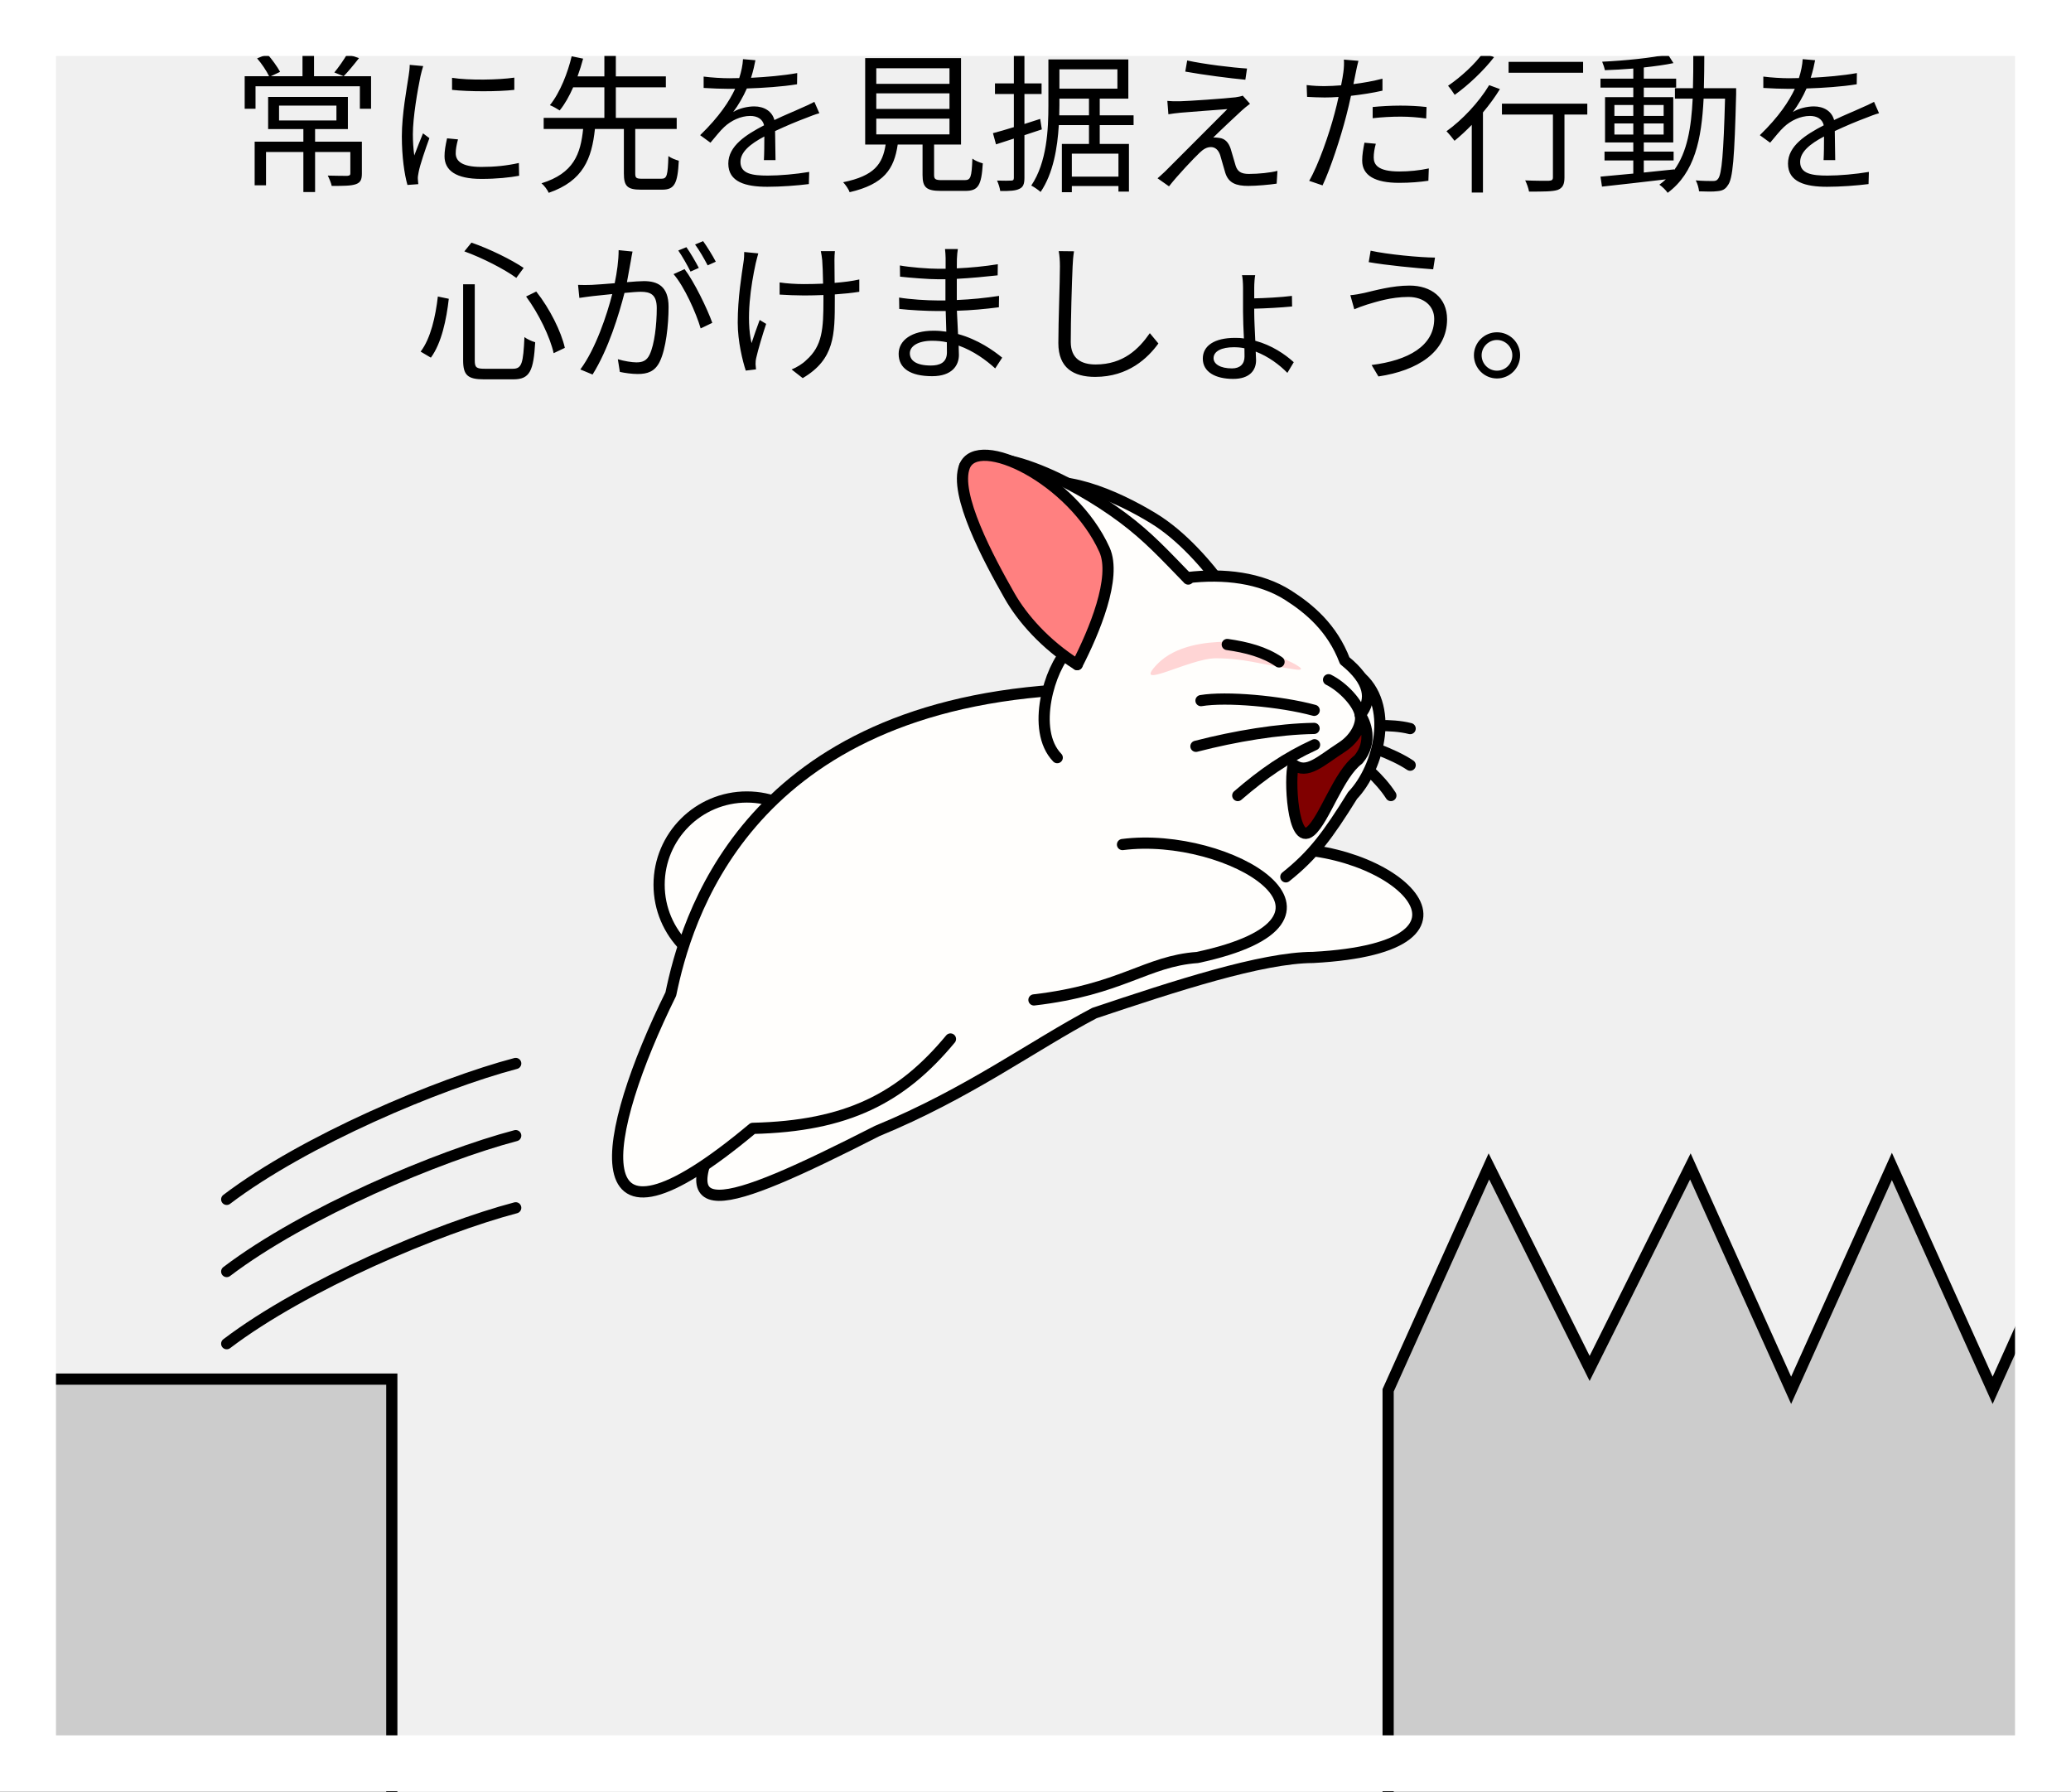
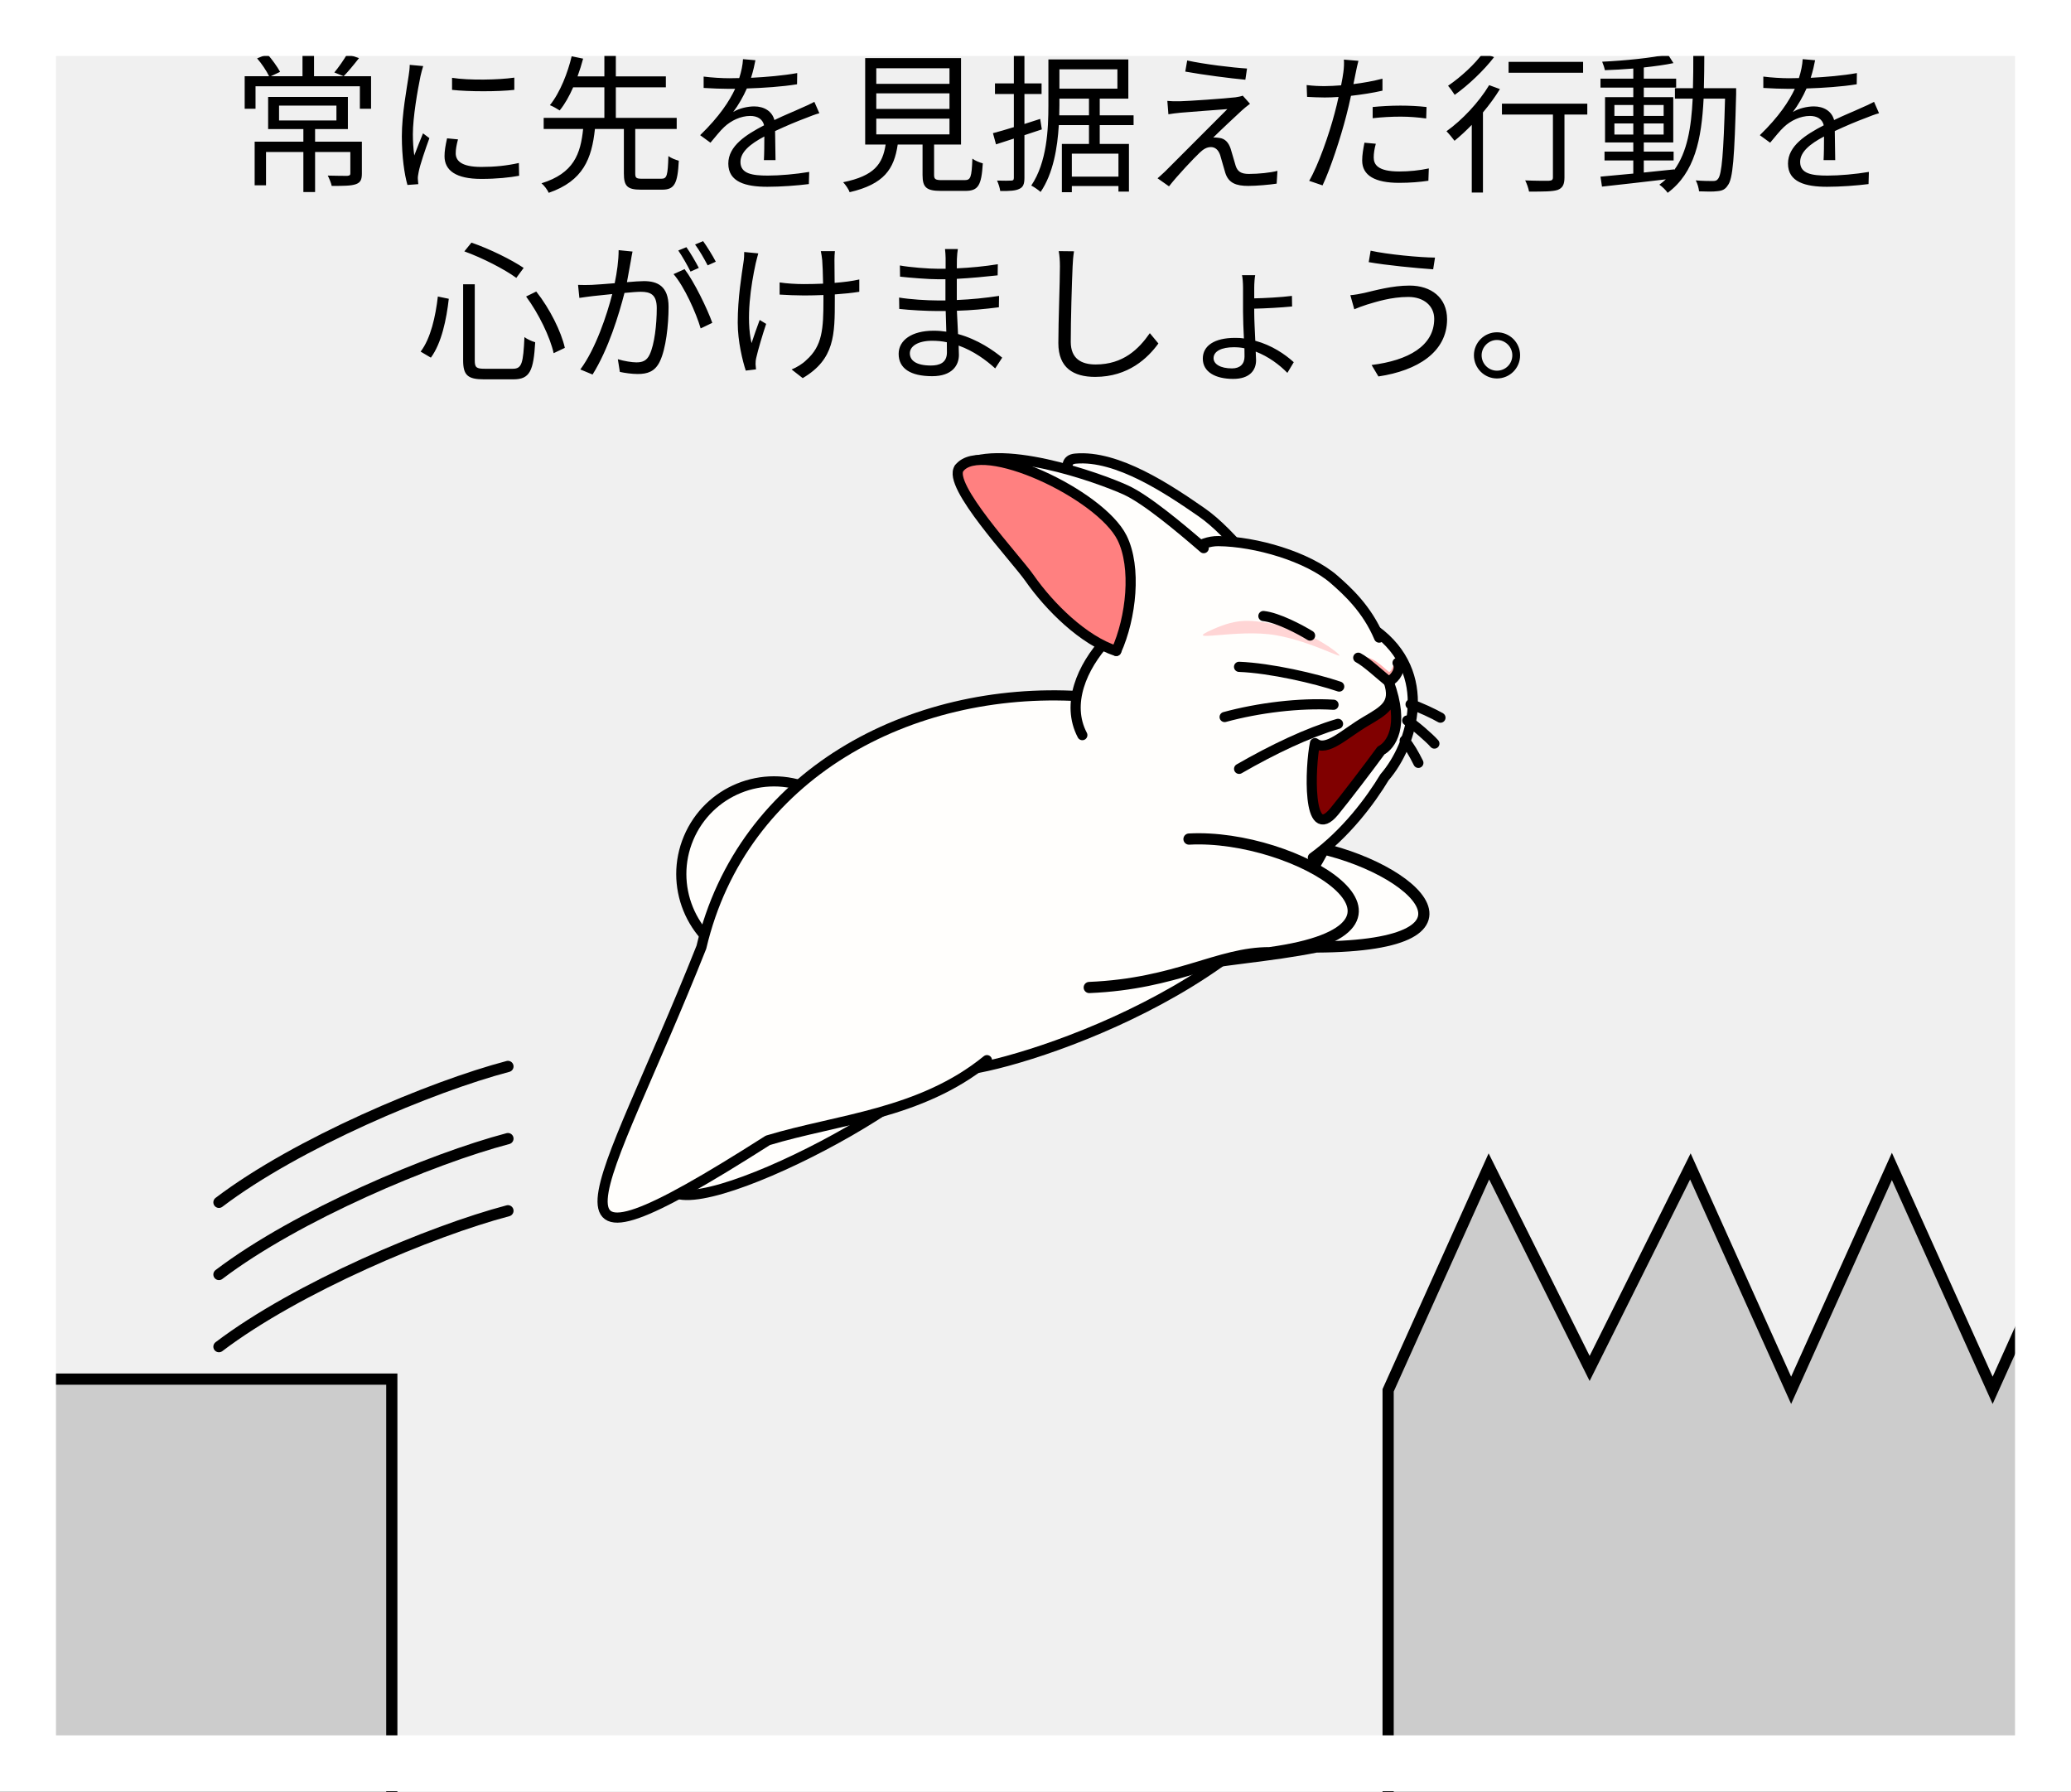
<svg xmlns="http://www.w3.org/2000/svg" xmlns:xlink="http://www.w3.org/1999/xlink" width="370" height="320" id="svg2" version="1.1" enable-background="new">
  <defs id="defs4">
    <linearGradient id="linearGradient12499-5-3">
      <stop id="stop12501-0-8" offset="0" style="stop-color:#ffd5d5;stop-opacity:1;" />
      <stop id="stop12503-9-9" offset="1" style="stop-color:#ffd5d5;stop-opacity:0;" />
    </linearGradient>
    <linearGradient id="linearGradient12499-5">
      <stop id="stop12501-0" offset="0" style="stop-color:#ffd5d5;stop-opacity:1;" />
      <stop id="stop12503-9" offset="1" style="stop-color:#ffd5d5;stop-opacity:0;" />
    </linearGradient>
    <linearGradient id="linearGradient12499-8">
      <stop id="stop12501-6" offset="0" style="stop-color:#ffd5d5;stop-opacity:1;" />
      <stop id="stop12503-0" offset="1" style="stop-color:#ffd5d5;stop-opacity:0;" />
    </linearGradient>
    <linearGradient gradientTransform="translate(0,-7)" gradientUnits="userSpaceOnUse" y2="78.526" x2="178.782" y1="135.026" x1="175.86" id="linearGradient12505-2" xlink:href="#linearGradient12499-8" />
    <linearGradient id="linearGradient12499-9">
      <stop id="stop12501-8" offset="0" style="stop-color:#ffd5d5;stop-opacity:1;" />
      <stop id="stop12503-6" offset="1" style="stop-color:#ffd5d5;stop-opacity:0;" />
    </linearGradient>
    <linearGradient gradientTransform="translate(0,-7)" gradientUnits="userSpaceOnUse" y2="78.526" x2="178.782" y1="135.026" x1="175.86" id="linearGradient12505-1" xlink:href="#linearGradient12499-9" />
    <linearGradient id="linearGradient12499">
      <stop id="stop12501" offset="0" style="stop-color:#ffd5d5;stop-opacity:1;" />
      <stop id="stop12503" offset="1" style="stop-color:#ffd5d5;stop-opacity:0;" />
    </linearGradient>
    <linearGradient xlink:href="#linearGradient12499" id="linearGradient4842" gradientUnits="userSpaceOnUse" gradientTransform="matrix(0.9832367,-0.1823339,0.1823339,0.9832367,74.73669,42.60225)" x1="175.86" y1="135.026" x2="180.123" y2="104.201" />
    <linearGradient xlink:href="#linearGradient12499-5" id="linearGradient4848" gradientUnits="userSpaceOnUse" gradientTransform="matrix(0.9958606,-0.09089341,0.09089341,0.9958606,90.23407,51.0497)" x1="184.389" y1="140.775" x2="178.004" y2="106.502" />
    <linearGradient xlink:href="#linearGradient12499-5-3" id="linearGradient4854" gradientUnits="userSpaceOnUse" gradientTransform="matrix(0.9985031,0.05469451,-0.05469451,0.9985031,114.0699,56.17685)" x1="186.741" y1="139.741" x2="168.636" y2="87.226" />
  </defs>
  <g id="layer2" style="display:none">
    <path style="fill:none;stroke:#0000ff;stroke-width:1px;stroke-linecap:butt;stroke-linejoin:miter;stroke-opacity:1" d="M 10,310 360,10" id="path3025" />
    <path style="fill:none;stroke:#0000ff;stroke-width:1px;stroke-linecap:butt;stroke-linejoin:miter;stroke-opacity:1" d="M 10,10 360,310" id="path3027" />
    <path style="display:inline;fill:none;stroke:#ff0000;stroke-width:1px;stroke-linecap:butt;stroke-linejoin:miter;stroke-opacity:1" d="M 10,0 V 320" id="path3006" />
    <path style="display:inline;fill:none;stroke:#ff0000;stroke-width:1px;stroke-linecap:butt;stroke-linejoin:miter;stroke-opacity:1" d="M 360,0 V 320" id="path3010" />
    <path style="display:inline;fill:none;stroke:#ff0000;stroke-width:1px;stroke-linecap:butt;stroke-linejoin:miter;stroke-opacity:1" d="M 0,10 370,10" id="path3016" />
    <path transform="translate(84.7158,27.7117)" style="display:inline;fill:none;stroke:#ff0000;stroke-width:1px;stroke-linecap:butt;stroke-linejoin:miter;stroke-opacity:1" d="M -84.716,282.288 H 285.284" id="path3018" />
  </g>
  <g id="layer4" style="display:inline">
    <path style="display:inline;fill:#cccccc;stroke:#000000;stroke-width:2;stroke-linecap:butt;stroke-linejoin:miter;stroke-opacity:1" d="M -30,246.368 H 70 l -2.27e-4,90 H 248 v -88 l 18,-40 18,36.091 18,-36.091 18,40 18,-40 18,40 18,-40 18,40 2,148 H -30 Z" id="path53277" />
  </g>
  <g id="g24381" style="display:none">
    <path id="path24321" d="m 215.16,186.639 c 13.738,-4.337 22.746,-7.337 30.886,-13.733 14.702,-2.396 5.585,-15.633 -6.664,-15.681" style="display:inline;fill:#fffefc;fill-opacity:1;stroke:#000000;stroke-width:2;stroke-linecap:round;stroke-linejoin:round;stroke-opacity:1" />
    <circle style="display:inline;opacity:1;fill:#fffefc;fill-opacity:1;stroke:#000000;stroke-width:2;stroke-linecap:round;stroke-linejoin:round;stroke-miterlimit:4;stroke-dasharray:none;stroke-opacity:1" id="circle24323" cx="122.582" cy="176.925" r="15.405" />
    <path id="path24325" d="m 185.429,117.263 c -44.627,-5.716 -63.798,21.617 -67.453,37.822 -3.53,15.65 -0.667,55.246 45.533,46.772 31.01,-5.688 39.862,-9.56 54.494,-17.466 9.675,-5.228 21.731,-17.731 21.815,-27.124" style="display:inline;fill:#fffefc;fill-opacity:1;stroke:#000000;stroke-width:2;stroke-linecap:round;stroke-linejoin:round;stroke-opacity:1" />
    <path id="path24327" d="m 246.111,120.422 -8.809,37.659 -47.054,-35.449 10.717,-19.899 15.993,-1.977 z" style="display:inline;opacity:1;fill:#fffefc;fill-opacity:1;stroke:none;stroke-width:2;stroke-linecap:round;stroke-linejoin:round;stroke-miterlimit:4;stroke-dasharray:none;stroke-opacity:1" />
    <path id="path24329" d="m 125.208,188.499 c -7.503,6.474 -9.214,15.181 -5.494,18.041 2.732,2.101 10.574,1.955 18.962,-0.167 11.341,1.736 22.932,-3.14 31.916,-6.863" style="display:inline;fill:#fffefc;fill-opacity:1;stroke:#000000;stroke-width:2;stroke-linecap:round;stroke-linejoin:round;stroke-opacity:1" />
    <path id="path24331" d="m 236.336,159.454 c 3.38,-0.816 6.12,-5.879 7.249,-7.49 3.227,-5.466 6.355,-14.148 6.796,-18.77 0.314,-3.297 0.944,-8.886 -5.866,-13.98" style="display:inline;fill:#fffefc;fill-opacity:1;stroke:#000000;stroke-width:2;stroke-linecap:round;stroke-linejoin:round;stroke-opacity:1" />
    <path id="path24333" d="m 219.813,101.99 c -8.384,-10.81 -25.027,-19.595 -31.6,-16.733 -6.415,2.793 1.863,14.066 10.114,20.213" style="display:inline;fill:#fffefc;fill-opacity:1;stroke:#000000;stroke-width:2;stroke-linecap:round;stroke-linejoin:round;stroke-opacity:1" />
    <path style="display:inline;fill:#fffefc;fill-opacity:1;stroke:#000000;stroke-width:2;stroke-linecap:round;stroke-linejoin:round;stroke-opacity:1" d="m 245.374,121.368 c -2.769,-12.229 -16.946,-19.995 -29.032,-19.895" id="path24335" />
    <path style="display:inline;fill:#fffefc;fill-opacity:1;stroke:#000000;stroke-width:2;stroke-linecap:round;stroke-linejoin:round;stroke-opacity:1" d="m 206.244,99.889 c -8.212,0.098 -18.415,4.853 -20.525,15.15 -1.052,5.133 -1.42,10.047 2.125,15.618" id="path24337" />
    <path style="display:inline;fill:none;stroke:#000000;stroke-width:2;stroke-linecap:round;stroke-linejoin:round;stroke-opacity:1" d="m 221.692,119.612 c 2.993,0.426 5.202,1.422 7.484,3.004" id="path24339" />
    <path style="display:inline;fill:#800000;stroke:#000000;stroke-width:2;stroke-linecap:round;stroke-linejoin:round;stroke-opacity:1" d="m 227.72,143.294 c -0.701,20.71 15.291,7.783 17.608,-4.537 l -1.561,-6.058 z" id="path24341" />
    <path style="display:inline;fill:#fffefc;fill-opacity:1;stroke:#000000;stroke-width:2;stroke-linecap:round;stroke-linejoin:round;stroke-opacity:1" d="m 215.172,159.99 c 17.807,-1.237 25.416,14.147 13.172,17.275 -4.408,2.787 -9.81,9.334 -29.745,12.877" id="path24343" />
    <g transform="translate(0,6.367941)" id="g24353">
      <path id="path24345" d="M 209.433,95.261 C 200.192,81.452 172.217,72.739 166.96,77.918 c -2.862,2.819 3.688,13.258 10.456,22.569 3.852,5.298 7.036,7.798 11.002,9.874" style="display:inline;fill:#fffefc;fill-opacity:1;stroke:none;stroke-width:2;stroke-linecap:round;stroke-linejoin:round;stroke-opacity:1" />
      <path id="path24347" d="m 177.416,100.487 c 3.578,5.081 9.267,7.494 17.926,6.425 14.405,-20.107 -23.493,-34.785 -28.383,-28.993 -2.862,2.819 3.688,13.258 10.456,22.569 z" style="display:inline;fill:#ff8080;fill-opacity:1;stroke:none;stroke-width:2;stroke-linecap:round;stroke-linejoin:round;stroke-opacity:1" />
      <path id="path24349" d="M 209.433,95.261 C 200.192,81.452 172.217,72.739 166.96,77.918 c -2.862,2.819 3.688,13.258 10.456,22.569 3.852,5.298 7.036,7.798 11.002,9.874" style="display:inline;fill:none;fill-opacity:1;stroke:#000000;stroke-width:2;stroke-linecap:round;stroke-linejoin:round;stroke-opacity:1" />
      <path id="path24351" d="m 177.416,100.487 c 3.578,5.081 9.267,7.494 17.926,6.425 14.405,-20.107 -23.493,-34.785 -28.383,-28.993" style="display:inline;fill:none;fill-opacity:1;stroke:#000000;stroke-width:2;stroke-linecap:round;stroke-linejoin:round;stroke-opacity:1" />
    </g>
    <path style="display:inline;fill:#fffefd;fill-opacity:1;stroke:#000000;stroke-width:2;stroke-linecap:round;stroke-linejoin:round;stroke-opacity:1" d="m 225.66,132.012 c -4.158,3.677 -2.12,13.36 4.934,12.013 3.699,-0.706 8.386,-5.809 12.857,-9.961 0.941,2.249 1.193,5.556 2.679,6.146 3.218,1.278 6.21,-7.187 4.095,-11.241" id="path24355" />
    <path style="display:inline;fill:none;stroke:#000000;stroke-width:2;stroke-linecap:round;stroke-linejoin:round;stroke-opacity:1" d="m 230.201,131.897 c -7.017,-1.592 -12.832,-2.694 -20.642,-2.669" id="path24357" />
    <path style="display:inline;fill:none;stroke:#000000;stroke-width:2;stroke-linecap:round;stroke-linejoin:round;stroke-opacity:1" d="m 229.972,136.064 c -7.45,0.522 -14.847,1.175 -22.674,3.427" id="path24359" />
    <path style="display:inline;fill:none;stroke:#000000;stroke-width:2;stroke-linecap:round;stroke-linejoin:round;stroke-opacity:1" d="m 249.147,133.378 c 3.23,0.522 6.157,1.065 9.995,2.842" id="path24361" />
    <path style="display:inline;fill:none;stroke:#000000;stroke-width:2;stroke-linecap:round;stroke-linejoin:round;stroke-opacity:1" d="m 248.925,137.228 c 3.034,1.875 5.309,3.999 6.911,6.391" id="path24363" />
    <path style="display:inline;fill:none;stroke:#000000;stroke-width:2;stroke-linecap:round;stroke-linejoin:round;stroke-opacity:1" d="m 230.932,139.487 c -6.237,2.251 -12.714,5.473 -17.556,9.436" id="path24365" />
    <path style="display:inline;fill:none;stroke:#000000;stroke-width:2;stroke-linecap:round;stroke-linejoin:round;stroke-opacity:1" d="m 248.982,129.789 c 3.328,-0.789 7.035,-1.334 9.972,-1.1" id="path24367" />
    <path style="display:inline;fill:#fffefd;fill-opacity:1;stroke:#000000;stroke-width:2;stroke-linecap:round;stroke-linejoin:round;stroke-opacity:1" d="m 243.589,130.645 -0.138,3.419" id="path24369" />
    <path style="display:inline;fill:none;stroke:#000000;stroke-width:2;stroke-linecap:round;stroke-linejoin:round;stroke-opacity:1" d="M 95.244,184.559 C 81.533,188.174 57.546,198.26 43.612,208.837" id="path24371" />
    <path style="display:inline;fill:none;stroke:#000000;stroke-width:2;stroke-linecap:round;stroke-linejoin:round;stroke-opacity:1" d="m 95.244,197.451 c -13.711,3.615 -37.698,13.701 -51.632,24.278" id="path24373" />
    <path style="display:inline;fill:none;stroke:#000000;stroke-width:2;stroke-linecap:round;stroke-linejoin:round;stroke-opacity:1" d="M 95.244,210.343 C 81.533,213.958 57.546,224.044 43.612,234.62" id="path24375" />
    <path style="display:inline;fill:#ffaaaa;fill-opacity:1;stroke:none;stroke-width:2;stroke-linecap:round;stroke-linejoin:round;stroke-opacity:1" d="m 237.973,126.887 c 1.197,0.504 4.025,2.506 5.616,3.759 1.275,-1.189 1.658,-3.711 1.286,-5.123 -1.605,-0.837 -0.998,2.067 -1.716,2.771 -1.909,-1.192 -4.377,-2.9 -5.187,-1.407 z" id="path24377" />
    <path style="display:inline;fill:none;fill-opacity:1;stroke:#000000;stroke-width:2;stroke-linecap:round;stroke-linejoin:round;stroke-opacity:1" d="m 237.973,126.887 c 1.197,0.504 4.025,2.506 5.616,3.759 1.275,-1.189 1.658,-3.711 1.286,-5.123" id="path24379" />
  </g>
  <g style="display:none" id="g217">
    <path id="path211" d="m 94.492,190.574 c -13.711,3.615 -37.698,13.701 -51.632,24.278" style="display:inline;fill:none;stroke:#000000;stroke-width:2;stroke-linecap:round;stroke-linejoin:round;stroke-opacity:1" />
    <path id="path213" d="M 94.492,203.466 C 80.781,207.081 56.794,217.167 42.86,227.744" style="display:inline;fill:none;stroke:#000000;stroke-width:2;stroke-linecap:round;stroke-linejoin:round;stroke-opacity:1" />
    <path id="path215" d="m 94.492,216.358 c -13.711,3.615 -37.698,13.701 -51.632,24.278" style="display:inline;fill:none;stroke:#000000;stroke-width:2;stroke-linecap:round;stroke-linejoin:round;stroke-opacity:1" />
    <g id="g24754">
      <circle style="display:inline;opacity:1;fill:#fffefc;fill-opacity:1;stroke:#000000;stroke-width:2;stroke-linecap:round;stroke-linejoin:round;stroke-miterlimit:4;stroke-dasharray:none;stroke-opacity:1" id="circle169" cx="120.945" cy="152.869" r="15.405" />
      <path id="path171" d="m 188.007,123.625 c -67.331,-4.676 -69.456,41.434 -75.797,56.788 -10.187,24.668 -17.033,52.244 25.194,16.468 20.555,-1.929 33.848,-7.079 51.667,-13.286 10.385,-3.617 22.54,-16.233 33.694,-27.127" style="display:inline;fill:#fffefc;fill-opacity:1;stroke:#000000;stroke-width:2;stroke-linecap:round;stroke-linejoin:round;stroke-opacity:1" />
      <path id="circle169-7" d="m 245.315,119.692 -8.764,29.008 -46.303,-26.068 10.717,-19.899 15.993,-1.977 z" style="display:inline;opacity:1;fill:#fffefc;fill-opacity:1;stroke:none;stroke-width:2;stroke-linecap:round;stroke-linejoin:round;stroke-miterlimit:4;stroke-dasharray:none;stroke-opacity:1" />
      <path id="path191-9" d="m 233.241,153.492 c 1.355,-2.068 6.37,-5.581 8.118,-12.764" style="display:inline;fill:#fffefd;fill-opacity:1;stroke:#000000;stroke-width:2;stroke-linecap:round;stroke-linejoin:round;stroke-opacity:1" />
      <path style="display:inline;fill:#fffefc;fill-opacity:1;stroke:#000000;stroke-width:2;stroke-linecap:round;stroke-linejoin:round;stroke-opacity:1" d="m 238.079,143.245 c 4.543,2.228 7.679,-5.789 9.341,-11.74 2.897,-5.474 3.817,-10.207 -2.465,-12.721 -2.813,-5.426 -5.034,-8.57 -9.754,-11.966 -5.641,-4.06 -15.729,-7.257 -24.963,-5.611" id="path203" />
      <path style="display:inline;fill:#fffefc;fill-opacity:1;stroke:#000000;stroke-width:2;stroke-linecap:round;stroke-linejoin:round;stroke-opacity:1" d="m 206.244,99.889 c -8.212,0.098 -14.037,6.976 -16.147,17.273 -2.938,3.246 -3.582,11.475 3.525,17.689" id="path177" />
      <path style="display:inline;fill:#fffefc;fill-opacity:1;stroke:#000000;stroke-width:2;stroke-linecap:round;stroke-linejoin:round;stroke-opacity:1" d="m 232.034,147.154 c 18.855,0.168 35.691,13.173 1.17,18.455 -8.422,0.6 -21.123,9.412 -35.536,11.082" id="path185" />
      <g transform="translate(0,6.367941)" id="g334">
        <path id="path183" d="m 210.229,95.791 c -3.39,-3.877 -7.396,-7.839 -11.58,-10.541 -9.764,-6.304 -27.757,-11.207 -31.69,-7.333 l 29.378,32.31" style="display:inline;fill:#fffefc;fill-opacity:1;stroke:#000000;stroke-width:2;stroke-linecap:round;stroke-linejoin:round;stroke-opacity:1" />
        <path id="path187" d="m 177.416,100.487 c 2.765,2.889 12.12,8.29 18.921,9.741 2.801,-5.737 2.718,-14.395 0.744,-18.761 -5.027,-11.116 -27.093,-18.28 -30.121,-13.549 -2.98,4.655 4.773,16.632 10.456,22.569 z" style="display:inline;fill:#ff8080;fill-opacity:1;stroke:#000000;stroke-width:2;stroke-linecap:round;stroke-linejoin:round;stroke-opacity:1" />
      </g>
      <path style="display:inline;fill:none;stroke:#000000;stroke-width:2;stroke-linecap:round;stroke-linejoin:round;stroke-opacity:1" d="m 239.875,128.243 c -6.411,0.263 -11.749,1.312 -16.911,2.427" id="path193" />
      <path style="display:inline;fill:none;stroke:#000000;stroke-width:2;stroke-linecap:round;stroke-linejoin:round;stroke-opacity:1" d="m 240.035,132.433 c -6.402,1.74 -12.573,3.954 -17.362,6.217" id="path195" />
      <path style="display:inline;fill:none;stroke:#000000;stroke-width:2;stroke-linecap:round;stroke-linejoin:round;stroke-opacity:1" d="m 242.224,135.494 c -4.023,2.319 -9.164,5.628 -12.507,9.186" id="path201" />
      <path style="display:inline;fill:#ffd5d5;stroke:none;stroke-width:2;stroke-linecap:round;stroke-linejoin:round;stroke-opacity:1" d="m 211.111,121.487 c 3.232,-2.391 8.438,-2.782 11.074,-2.83 3.914,-0.072 16.265,5.314 11.724,4.64 -5.669,-0.841 -8.435,-1.832 -13.993,-1.94 -4.074,-0.079 -14.843,4.597 -8.805,0.13 z" id="path179-3" />
      <path style="display:inline;fill:none;stroke:#000000;stroke-width:2;stroke-linecap:round;stroke-linejoin:round;stroke-opacity:1" d="m 223.248,118.528 c 2.993,0.426 5.202,1.422 7.484,3.004" id="path179" />
    </g>
  </g>
  <g style="display:none" id="g178">
    <path style="display:inline;fill:#fffefc;fill-opacity:1;stroke:#000000;stroke-width:2;stroke-linecap:round;stroke-linejoin:round;stroke-opacity:1" d="m 226.099,151.201 c 21.348,-1.566 42.662,17.425 7.492,19.311 -9.147,0.031 -17.096,8.642 -32.796,9.392" id="path127" />
    <path id="path129" d="m 247.036,127.529 -13.396,27.926 -40.51,-23.657 2.824,-19.821 15.481,-12.988 z" style="display:inline;opacity:1;fill:#fffefc;fill-opacity:1;stroke:none;stroke-width:2;stroke-linecap:round;stroke-linejoin:round;stroke-miterlimit:4;stroke-dasharray:none;stroke-opacity:1" />
    <path id="path131" d="m 214.877,99.814 c -3.309,-4.266 -8.104,-9.994 -12.995,-12.614 -9.356,-5.011 -16.68,-7.505 -20.901,-5.657 -6.943,3.04 2.018,15.237 10.956,21.897" style="display:inline;fill:#fffefc;fill-opacity:1;stroke:#000000;stroke-width:2;stroke-linecap:round;stroke-linejoin:round;stroke-opacity:1" />
    <circle style="display:inline;opacity:1;fill:#fffefc;fill-opacity:1;stroke:#000000;stroke-width:2;stroke-linecap:round;stroke-linejoin:round;stroke-miterlimit:4;stroke-dasharray:none;stroke-opacity:1" id="circle133" cx="123.142" cy="154.874" r="15.675" />
    <path id="path135" d="m 187.884,124.187 c -58.52,-3.758 -67.644,41.041 -70.923,56.137 -12.346,25.034 -13.095,48.011 18.886,21.246 22.268,-2.09 29.652,-7.833 46.789,-12.624 10.261,-2.869 40.092,-10.067 50.493,-33.742" style="display:inline;fill:#fffefc;fill-opacity:1;stroke:#000000;stroke-width:2;stroke-linecap:round;stroke-linejoin:round;stroke-opacity:1" />
    <path id="path137" d="m 232.181,155.659 c 4.647,-3.703 8.646,-7.631 12.871,-14.43 4.221,-5.725 5.75,-14.27 1.441,-18.125" style="display:inline;fill:#fffefc;fill-opacity:1;stroke:#000000;stroke-width:2;stroke-linecap:round;stroke-linejoin:round;stroke-opacity:1" />
    <path style="display:inline;fill:#fffefc;fill-opacity:1;stroke:#000000;stroke-width:2;stroke-linecap:round;stroke-linejoin:round;stroke-opacity:1" d="m 239.453,123.994 c 2.543,0.73 5.1,4.038 5.393,5.971 2.155,-2.62 3.532,-8.369 -1.886,-12.019 -2.544,-5.663 -6.663,-10.617 -10.925,-13.179 -5.211,-3.132 -11.892,-5.93 -22.012,-5.072" id="path139" />
    <path style="display:inline;fill:#fffefc;fill-opacity:1;stroke:#000000;stroke-width:2;stroke-linecap:round;stroke-linejoin:round;stroke-opacity:1" d="m 198.078,104.16 c -3.002,1.122 -5.367,4.817 -7.246,11.907 -3.611,2.874 -5.567,15.71 4.336,24.095" id="path141" />
    <path style="display:inline;fill:#fffefc;fill-opacity:1;stroke:#000000;stroke-width:2;stroke-linecap:round;stroke-linejoin:round;stroke-opacity:1" d="m 202.899,153.366 c 18.894,-2.431 45.453,13.33 13.365,20.177 -9.124,0.649 -21.058,9.511 -36.671,11.321" id="path143" />
    <g transform="matrix(1.083294,0,0,1.083294,-22.18328,-3.043564)" id="g149" style="display:inline;stroke-width:1.846">
      <path id="path145" d="m 214.805,96.026 c -3.39,-3.877 -7.396,-7.839 -11.58,-10.541 -9.764,-6.304 -23.918,-10.809 -27.851,-6.935 l 25.015,30.585" style="display:inline;fill:#fffefc;fill-opacity:1;stroke:#000000;stroke-width:1.846;stroke-linecap:round;stroke-linejoin:round;stroke-opacity:1" />
      <path id="path147" d="m 185.831,101.12 c 2.765,2.889 7.757,6.565 14.559,8.017 1.863,-4.986 3.704,-12.295 1.729,-16.661 -5.027,-11.116 -23.716,-18.655 -26.744,-13.924 -2.98,4.655 4.773,16.632 10.456,22.569 z" style="display:inline;fill:#ff8080;fill-opacity:1;stroke:#000000;stroke-width:1.846;stroke-linecap:round;stroke-linejoin:round;stroke-opacity:1" />
    </g>
    <path style="display:inline;fill:none;stroke:#000000;stroke-width:2;stroke-linecap:round;stroke-linejoin:round;stroke-opacity:1" d="m 233.201,129.491 c -6.945,0.284 -12.728,1.421 -18.32,2.629" id="path151" />
    <path style="display:inline;fill:none;stroke:#000000;stroke-width:2;stroke-linecap:round;stroke-linejoin:round;stroke-opacity:1" d="m 234.491,133.522 c -6.935,1.884 -13.62,4.283 -18.808,6.734" id="path153" />
    <path style="display:inline;fill:#ffd5d5;stroke:none;stroke-width:2;stroke-linecap:round;stroke-linejoin:round;stroke-opacity:1" d="m 206.512,121.664 c 3.501,-2.59 9.141,-3.014 11.996,-3.066 4.24,-0.078 17.62,5.756 12.7,5.027 -6.141,-0.911 -9.137,-1.985 -15.158,-2.102 -4.413,-0.086 -16.079,4.979 -9.538,0.141 z" id="path155" />
    <path style="display:inline;fill:none;stroke:#000000;stroke-width:2;stroke-linecap:round;stroke-linejoin:round;stroke-opacity:1" d="m 219.66,118.459 c 3.242,0.462 5.923,1.253 8.395,2.966" id="path157" />
    <path id="path159" d="m 234.303,142.557 c -1.034,3.402 0.815,5.858 2.205,5.676 1.62,-0.213 4.513,-6.426 6.963,-9.28 4.896,-5.704 2.23,-7.752 1.375,-8.989" style="display:inline;fill:#800000;fill-opacity:1;stroke:#000000;stroke-width:2;stroke-linecap:round;stroke-linejoin:round;stroke-opacity:1" />
    <path id="path161" d="m 229.346,140.534 c 2.88,5.171 5.857,1.775 13.436,-4.925 1.542,-1.363 2.41,-4.205 2.063,-5.645" style="display:inline;fill:#fffefc;fill-opacity:1;stroke:#000000;stroke-width:2;stroke-linecap:round;stroke-linejoin:round;stroke-opacity:1" />
    <path style="display:inline;fill:none;stroke:#000000;stroke-width:2;stroke-linecap:round;stroke-linejoin:round;stroke-opacity:1" d="m 235.339,137.955 c -4.358,2.512 -9.927,6.096 -13.549,9.951" id="path163" />
    <path style="display:inline;fill:none;stroke:#000000;stroke-width:2;stroke-linecap:round;stroke-linejoin:round;stroke-opacity:1" d="m 248.189,129.91 c 1.461,-0.021 3.511,0.08 5.154,0.51" id="path165" />
    <path style="display:inline;fill:none;stroke:#000000;stroke-width:2;stroke-linecap:round;stroke-linejoin:round;stroke-opacity:1" d="m 247.976,134.012 c 2.049,0.807 3.848,1.624 5.37,2.639" id="path167" />
    <path style="display:inline;fill:none;stroke:#000000;stroke-width:2;stroke-linecap:round;stroke-linejoin:round;stroke-opacity:1" d="m 246.625,137.799 c 1.203,1.126 2.52,2.581 3.436,4.016" id="path169" />
    <path style="display:inline;fill:none;stroke:#000000;stroke-width:2;stroke-linecap:round;stroke-linejoin:round;stroke-opacity:1" d="m 93.494,189.978 c -13.711,3.615 -37.698,13.701 -51.632,24.278" id="path172" />
    <path style="display:inline;fill:none;stroke:#000000;stroke-width:2;stroke-linecap:round;stroke-linejoin:round;stroke-opacity:1" d="m 93.494,202.87 c -13.711,3.615 -37.698,13.701 -51.632,24.278" id="path174" />
    <path style="display:inline;fill:none;stroke:#000000;stroke-width:2;stroke-linecap:round;stroke-linejoin:round;stroke-opacity:1" d="m 93.494,215.762 c -13.711,3.615 -37.698,13.701 -51.632,24.278" id="path176" />
  </g>
-   <g id="layer3" style="display:inline">
+   <g id="layer3" style="display:none">
    <path style="display:inline;fill:#fffefc;fill-opacity:1;stroke:#000000;stroke-width:2;stroke-linecap:round;stroke-linejoin:round;stroke-opacity:1" d="m 218.942,105.414 c -3.338,-4.616 -7.845,-9.733 -12.808,-12.777 -6.948,-4.26 -16.904,-8.423 -22.83,-5.61 -7.185,3.411 3.418,21.7 12.798,28.688" id="path229-8" />
    <path style="display:inline;fill:#fffefc;fill-opacity:1;stroke:#000000;stroke-width:2;stroke-linecap:round;stroke-linejoin:round;stroke-opacity:1" d="m 130.621,198.303 c -12.561,21.304 -2.006,18.05 26.097,3.737 16.344,-6.718 27.857,-15.31 38.812,-21.067 14.365,-4.813 29.905,-9.905 39.051,-9.936 35.17,-1.887 13.857,-20.877 -7.492,-19.311" id="path24669" />
    <path style="display:inline;opacity:1;fill:#fffefc;fill-opacity:1;stroke:none;stroke-width:2;stroke-linecap:round;stroke-linejoin:round;stroke-miterlimit:4;stroke-dasharray:none;stroke-opacity:1" d="m 245.316,127.122 -14.057,29.305 -65.052,28.858 22.417,-61.98 3.088,-12.503 16.245,-13.629 z" id="circle169-7-1" />
    <circle r="15.675" cy="158.05" cx="133.43" id="circle169-6" style="display:inline;opacity:1;fill:#fffefc;fill-opacity:1;stroke:#000000;stroke-width:2;stroke-linecap:round;stroke-linejoin:round;stroke-miterlimit:4;stroke-dasharray:none;stroke-opacity:1" />
    <path style="display:inline;fill:#fffefc;fill-opacity:1;stroke:#000000;stroke-width:2;stroke-linecap:round;stroke-linejoin:round;stroke-opacity:1" d="m 188.625,123.305 c -55.883,3.793 -66.097,41.348 -68.78,54.274 -12.346,25.034 -17.337,50.756 14.644,23.991 16.873,-0.387 26.579,-5.428 35.32,-15.964" id="path184" />
    <path style="display:inline;fill:#fffefc;fill-opacity:1;stroke:#000000;stroke-width:2;stroke-linecap:round;stroke-linejoin:round;stroke-opacity:1" d="m 229.727,156.64 c 4.876,-3.886 7.485,-7.397 11.919,-14.532 4.741,-4.967 7.645,-16.299 0.986,-21.541" id="path171-8" />
    <path id="path203-5" d="m 237.359,121.428 c 2.546,1.255 5.351,4.237 5.659,6.266 2.262,-2.75 1.726,-6.049 -2.773,-9.672 -2.229,-5.854 -6.335,-9.288 -10.122,-11.696 -4.877,-3.101 -11.387,-3.939 -18.081,-3.127" style="display:inline;fill:#fffefc;fill-opacity:1;stroke:#000000;stroke-width:2;stroke-linecap:round;stroke-linejoin:round;stroke-opacity:1" />
    <path id="path177-3" d="m 198.581,101.743 c -3.151,1.177 -6.558,8.491 -7.797,14.466 -3.161,2.977 -6.681,14.186 -1.9,19.136" style="display:inline;fill:#fffefc;fill-opacity:1;stroke:#000000;stroke-width:2;stroke-linecap:round;stroke-linejoin:round;stroke-opacity:1" />
    <path id="path185-2" d="m 200.543,150.871 c 18.894,-2.431 45.453,13.33 13.365,20.177 -9.124,0.649 -13.572,5.768 -29.185,7.577" style="display:inline;fill:#fffefc;fill-opacity:1;stroke:#000000;stroke-width:2;stroke-linecap:round;stroke-linejoin:round;stroke-opacity:1" />
    <path id="path183-4" d="m 212.289,103.443 c -4.369,-4.488 -7.166,-7.561 -11.664,-10.924 -9.297,-6.952 -23.675,-13.629 -28.293,-9.225 l 20.117,35.43" style="display:inline;fill:#fffefc;fill-opacity:1;stroke:#000000;stroke-width:2;stroke-linecap:round;stroke-linejoin:round;stroke-opacity:1" />
    <path id="path187-7" d="m 180.363,106.438 c 2.247,3.952 6.337,8.673 12.086,12.288 3,-5.845 7.115,-15.563 4.87,-20.527 -5.715,-12.637 -22.616,-20.833 -24.987,-14.904 -1.976,4.939 4.312,16.601 8.031,23.143 z" style="display:inline;fill:#ff8080;fill-opacity:1;stroke:#000000;stroke-width:2;stroke-linecap:round;stroke-linejoin:round;stroke-opacity:1" />
    <path id="path193-6" d="m 234.79,126.892 c -6.088,-1.65 -15.743,-2.485 -20.223,-1.733" style="display:inline;fill:none;stroke:#000000;stroke-width:2;stroke-linecap:round;stroke-linejoin:round;stroke-opacity:1" />
    <path id="path195-4" d="m 234.772,130.123 c -6.404,0.106 -14.043,1.375 -21.109,3.199" style="display:inline;fill:none;stroke:#000000;stroke-width:2;stroke-linecap:round;stroke-linejoin:round;stroke-opacity:1" />
    <path id="path179-3-7" d="m 206.688,118.71 c 3.351,-3.546 9.098,-4.007 12.095,-4.062 4.45,-0.082 17.635,5.693 12.473,4.927 -6.444,-0.956 -8.867,-1.974 -14.086,-1.975 -4.632,-2.8e-4 -15.059,5.953 -10.482,1.109 z" style="display:inline;fill:#ffd5d5;stroke:none;stroke-width:2;stroke-linecap:round;stroke-linejoin:round;stroke-opacity:1" />
    <path id="path179-7" d="m 219.259,115.132 c 3.402,0.484 6.656,1.315 9.251,3.113" style="display:inline;fill:none;stroke:#000000;stroke-width:2;stroke-linecap:round;stroke-linejoin:round;stroke-opacity:1" />
    <path style="display:inline;fill:#800000;fill-opacity:1;stroke:#000000;stroke-width:2;stroke-linecap:round;stroke-linejoin:round;stroke-opacity:1" d="m 243.018,127.694 c 0.897,1.298 2.352,4.819 -0.344,7.997 -3.547,2.629 -6.044,10.683 -8.541,12.793 -3.224,2.724 -3.812,-9.636 -3.049,-11.898 2.452,1.835 4.825,-0.641 8.63,-3.095 2.576,-1.661 3.669,-4.286 3.305,-5.797" id="path191-9-0-6-1" />
    <path id="path201-9" d="m 234.855,133.045 c -5.197,2.387 -9.169,5.15 -13.719,9.07" style="display:inline;fill:none;stroke:#000000;stroke-width:2;stroke-linecap:round;stroke-linejoin:round;stroke-opacity:1" />
    <path id="path193-6-0" d="m 246.526,129.62 c 1.533,-0.022 3.684,0.084 5.409,0.535" style="display:inline;fill:none;stroke:#000000;stroke-width:2;stroke-linecap:round;stroke-linejoin:round;stroke-opacity:1" />
    <path id="path195-4-0" d="m 246.302,133.924 c 2.15,0.846 4.038,1.705 5.636,2.769" style="display:inline;fill:none;stroke:#000000;stroke-width:2;stroke-linecap:round;stroke-linejoin:round;stroke-opacity:1" />
    <path id="path201-9-6" d="m 244.885,137.899 c 1.263,1.181 2.645,2.708 3.606,4.215" style="display:inline;fill:none;stroke:#000000;stroke-width:2;stroke-linecap:round;stroke-linejoin:round;stroke-opacity:1" />
    <path id="path211-2" d="m 92.135,189.978 c -13.711,3.615 -37.698,13.701 -51.632,24.278" style="display:inline;fill:none;stroke:#000000;stroke-width:2;stroke-linecap:round;stroke-linejoin:round;stroke-opacity:1" />
    <path id="path213-8" d="m 92.135,202.87 c -13.711,3.615 -37.698,13.701 -51.632,24.278" style="display:inline;fill:none;stroke:#000000;stroke-width:2;stroke-linecap:round;stroke-linejoin:round;stroke-opacity:1" />
    <path id="path215-5" d="m 92.135,215.762 c -13.711,3.615 -37.698,13.701 -51.632,24.278" style="display:inline;fill:none;stroke:#000000;stroke-width:2;stroke-linecap:round;stroke-linejoin:round;stroke-opacity:1" />
  </g>
+   <g id="layer5" style="display:inline">
+     <g id="g8665" transform="rotate(4.224714,210.1596,220.0933)">
+       <path style="display:inline;fill:#fffefc;fill-opacity:1;stroke:#000000;stroke-width:2;stroke-linecap:round;stroke-linejoin:round;stroke-opacity:1" d="m 227.212,149.409 c 19.036,1.397 38.191,15.377 4.12,18.061 -8.395,2.321 -15.382,3.13 -26.607,6.04" id="path185-2-6-4" />
+       <path style="display:inline;fill:#fffefc;fill-opacity:1;stroke:#000000;stroke-width:1.814;stroke-linecap:round;stroke-linejoin:round;stroke-miterlimit:4;stroke-dasharray:none;stroke-opacity:1" d="m 126.561,204.586 c -25.325,30.869 19.049,8.237 35.691,-7.239" id="path474" />
+       <circle style="display:inline;opacity:1;fill:#fffefc;fill-opacity:1;stroke:#000000;stroke-width:1.814;stroke-linecap:round;stroke-linejoin:round;stroke-miterlimit:4;stroke-dasharray:none;stroke-dashoffset:0;stroke-opacity:1" id="circle476" cx="-110.438" cy="178.361" r="16.553" transform="rotate(-71.37857)" />
+       <path style="display:inline;fill:#fffefc;fill-opacity:1;stroke:#000000;stroke-width:1.814;stroke-linecap:round;stroke-linejoin:round;stroke-miterlimit:4;stroke-dasharray:none;stroke-opacity:1" d="m 215.068,100.007 c -3.936,-4.065 -7.109,-6.852 -9.88,-8.482 -6.128,-3.604 -15.757,-9.125 -23.192,-7.893 -6.681,1.107 14.183,19.205 17.8,22.307" id="path478" />
+       <path style="display:inline;fill:#fffefc;fill-opacity:1;stroke:none;stroke-width:1.814;stroke-linecap:round;stroke-linejoin:round;stroke-miterlimit:4;stroke-dasharray:none;stroke-opacity:1" d="m 209.05,175.188 23.899,-26.64 4.773,-37.351 -58.622,17.123 -21.535,71.538 z" id="path480" />
+       <path style="display:inline;fill:#fffefc;fill-opacity:1;stroke:#000000;stroke-width:1.814;stroke-linecap:round;stroke-linejoin:round;stroke-miterlimit:4;stroke-dasharray:none;stroke-opacity:1" d="m 168.121,194.123 c 3.712,1.278 50.729,-15.271 63.056,-43.495" id="path484" />
+       <path style="display:inline;fill:#fffefc;fill-opacity:1;stroke:#000000;stroke-width:1.814;stroke-linecap:round;stroke-linejoin:round;stroke-miterlimit:4;stroke-dasharray:none;stroke-opacity:1" d="m 186.006,125.892 c -30.413,0.393 -59.243,18.321 -64.216,49.709 -14.528,46.264 -28.35,65.407 14.39,33.528 12.095,-4.67 26.857,-6.648 37.976,-17.166" id="path486" />
+       <path style="display:inline;fill:#fffefc;fill-opacity:1;stroke:#000000;stroke-width:1.814;stroke-linecap:round;stroke-linejoin:round;stroke-miterlimit:4;stroke-dasharray:none;stroke-opacity:1" d="m 229.562,151.592 c 5.602,-4.736 9.528,-10.958 11.707,-15.258 4.664,-6.251 7.465,-19.245 -3.596,-26.079" id="path524" />
+       <path style="display:inline;fill:#fffefc;fill-opacity:1;stroke:#000000;stroke-width:1.814;stroke-linecap:round;stroke-linejoin:round;stroke-miterlimit:4;stroke-dasharray:none;stroke-opacity:1" d="m 238.469,111.52 c -2.517,-4.922 -6.228,-7.847 -8.799,-9.775 -4.948,-3.711 -14.486,-5.726 -21.108,-5.3 -6.622,0.426 -11.722,10.564 -18.663,19.175 -3.998,5.039 -6.365,11.842 -3.026,17.182" id="path488" />
+       <path style="display:inline;fill:#800000;stroke:#000000;stroke-width:1.814;stroke-linecap:round;stroke-linejoin:round;stroke-miterlimit:4;stroke-dasharray:none;stroke-opacity:1" d="m 228.428,131.165 c 2.218,1.477 5.118,-2.034 8.751,-4.545 3.245,-2.242 5.207,-3.507 3.581,-7.366 3.564,7.826 1.135,11.37 -0.469,12.359 -1.836,2.953 -5.851,9.115 -7.522,11.47 -4.43,6.243 -4.901,-7.713 -4.341,-11.918 z" id="path490" />
+       <path style="display:inline;fill:#ffaaaa;stroke:none;stroke-width:1.814;stroke-linecap:round;stroke-linejoin:round;stroke-miterlimit:4;stroke-dasharray:none;stroke-opacity:1" d="m 235.015,115.38 c 1.478,0.622 4.164,2.781 5.745,3.874 1.3,-0.854 2.02,-2.483 1.325,-3.478 -1.119,0.383 -0.65,1.259 -1.367,1.749 -1.089,-0.651 -3.358,-3.054 -5.703,-2.145 z" id="path492" />
+       <path style="display:inline;fill:none;stroke:#000000;stroke-width:1.814;stroke-linecap:round;stroke-linejoin:round;stroke-miterlimit:4;stroke-dasharray:none;stroke-opacity:1" d="m 235.015,115.38 c 1.478,0.622 4.164,2.781 5.745,3.874 1.3,-0.854 2.02,-2.483 1.325,-3.478" id="path494" />
+       <path id="path496" d="M 191.812,117.355 161.425,86.869 c 6.12,-5.406 25.064,-0.126 29.965,1.689 3.756,1.391 10.214,6.037 14.649,9.335" style="display:inline;fill:#fffefc;fill-opacity:1;stroke:#000000;stroke-width:1.814;stroke-linecap:round;stroke-linejoin:round;stroke-miterlimit:4;stroke-dasharray:none;stroke-opacity:1" />
+       <path id="path498" d="m 161.425,86.869 c 3.603,-5.581 25.488,2.763 29.927,10.256 2.991,5.047 2.702,14.095 0.46,20.23 -5.972,-1.423 -12.491,-7.018 -16.422,-11.846 -2.731,-3.354 -15.99,-15.504 -13.965,-18.64 z" style="display:inline;fill:#ff8080;fill-opacity:1;stroke:#000000;stroke-width:1.814;stroke-linecap:round;stroke-linejoin:round;stroke-miterlimit:4;stroke-dasharray:none;stroke-opacity:1" />
+       <path id="path500" d="m 247.111,133.32 c -0.957,-1.61 -1.719,-2.71 -2.729,-3.814" style="display:inline;fill:none;stroke:#000000;stroke-width:1.814;stroke-linecap:round;stroke-linejoin:round;stroke-miterlimit:4;stroke-dasharray:none;stroke-opacity:1" />
+       <path id="path502" d="m 249.711,129.674 c -0.951,-0.942 -3.806,-3.079 -5.139,-3.756" style="display:inline;fill:none;stroke:#000000;stroke-width:1.814;stroke-linecap:round;stroke-linejoin:round;stroke-miterlimit:4;stroke-dasharray:none;stroke-opacity:1" />
+       <path id="path504" d="m 250.451,124.978 c -0.986,-0.498 -4.087,-1.713 -5.5,-1.986" style="display:inline;fill:none;stroke:#000000;stroke-width:1.814;stroke-linecap:round;stroke-linejoin:round;stroke-miterlimit:4;stroke-dasharray:none;stroke-opacity:1" />
+       <path style="display:inline;fill:none;stroke:#000000;stroke-width:1.814;stroke-linecap:round;stroke-linejoin:round;stroke-miterlimit:4;stroke-dasharray:none;stroke-opacity:1" d="m 232.283,127.427 c -5.338,2.007 -11.302,5.43 -17.033,9.318" id="path506" />
+       <path style="display:inline;fill:none;stroke:#000000;stroke-width:1.814;stroke-linecap:round;stroke-linejoin:round;stroke-miterlimit:4;stroke-dasharray:none;stroke-opacity:1" d="m 231.227,124.083 c -6.07,0.07 -13.411,1.556 -19.238,3.62" id="path508" />
+       <path style="display:inline;fill:none;stroke:#000000;stroke-width:1.814;stroke-linecap:round;stroke-linejoin:round;stroke-miterlimit:4;stroke-dasharray:none;stroke-opacity:1" d="m 232.003,120.768 c -4.262,-1.108 -12.469,-2.394 -18.105,-2.196" id="path510" />
+       <path style="display:inline;fill:#ffd5d5;fill-opacity:1;stroke:none;stroke-width:1.814;stroke-linecap:round;stroke-linejoin:round;stroke-miterlimit:4;stroke-dasharray:none;stroke-opacity:1" d="m 231.439,114.988 c 1.475,1.187 -4.73,-1.846 -11.331,-2.528 -7.101,-0.734 -17.128,2.848 -11.364,-0.23 4.42,-2.36 6.608,-2.198 11.378,-1.665 4.548,0.508 9.42,2.896 11.317,4.423 z" id="path514" />
+       <path style="display:inline;fill:#fffefc;fill-opacity:1;stroke:#000000;stroke-width:1.814;stroke-linecap:round;stroke-linejoin:round;stroke-miterlimit:4;stroke-dasharray:none;stroke-opacity:1" d="m 226.141,112.067 c -1.857,-0.961 -6.007,-2.785 -8.575,-2.866" id="path516" />
+       <path style="display:inline;fill:#fffefc;fill-opacity:1;stroke:#000000;stroke-width:2;stroke-linecap:round;stroke-linejoin:round;stroke-opacity:1" d="m 207.246,149.917 c 18.894,-2.431 47.949,12.332 15.861,19.179 -9.124,0.649 -16.067,6.766 -31.68,8.576" id="path185-2-6" />
+     </g>
+     <path id="path211-2-7" d="m 90.749,190.508 c -13.711,3.615 -37.698,13.701 -51.632,24.278" style="display:inline;fill:none;stroke:#000000;stroke-width:2;stroke-linecap:round;stroke-linejoin:round;stroke-opacity:1" />
+     <path id="path213-8-5" d="m 90.749,203.4 c -13.711,3.615 -37.698,13.701 -51.632,24.278" style="display:inline;fill:none;stroke:#000000;stroke-width:2;stroke-linecap:round;stroke-linejoin:round;stroke-opacity:1" />
+     <path id="path215-5-8" d="m 90.749,216.292 c -13.711,3.615 -37.698,13.701 -51.632,24.278" style="display:inline;fill:none;stroke:#000000;stroke-width:2;stroke-linecap:round;stroke-linejoin:round;stroke-opacity:1" />
+   </g>
  <g id="layer1">
    <text xml:space="preserve" style="font-style:normal;font-weight:normal;font-size:11.219px;line-height:0%;font-family:sans-serif;letter-spacing:0px;word-spacing:0px;writing-mode:lr-tb;display:inline;fill:#000000;fill-opacity:1;stroke:none;stroke-width:2.223" x="41.386" y="32.147" id="text13157">
      <tspan x="41.386" y="32.147" style="font-size:27.046px;line-height:1.25;font-family:sans-serif;stroke-width:2.223" id="tspan789">常に先を見据えた行動を</tspan>
      <tspan x="41.386" y="65.954" style="font-size:27.046px;line-height:1.25;font-family:sans-serif;stroke-width:2.223" id="tspan53281">　 心がけましょう。</tspan>
    </text>
  </g>
  <g id="layer7" style="display:inline">
    <path style="fill:#ffffff;stroke:none;display:inline" d="m 0,0 0,320 370,0 0,-320 -10,10 0,300 -350,0 0,-300 350,0 10,-10 z" id="path21072" />
  </g>
</svg>
